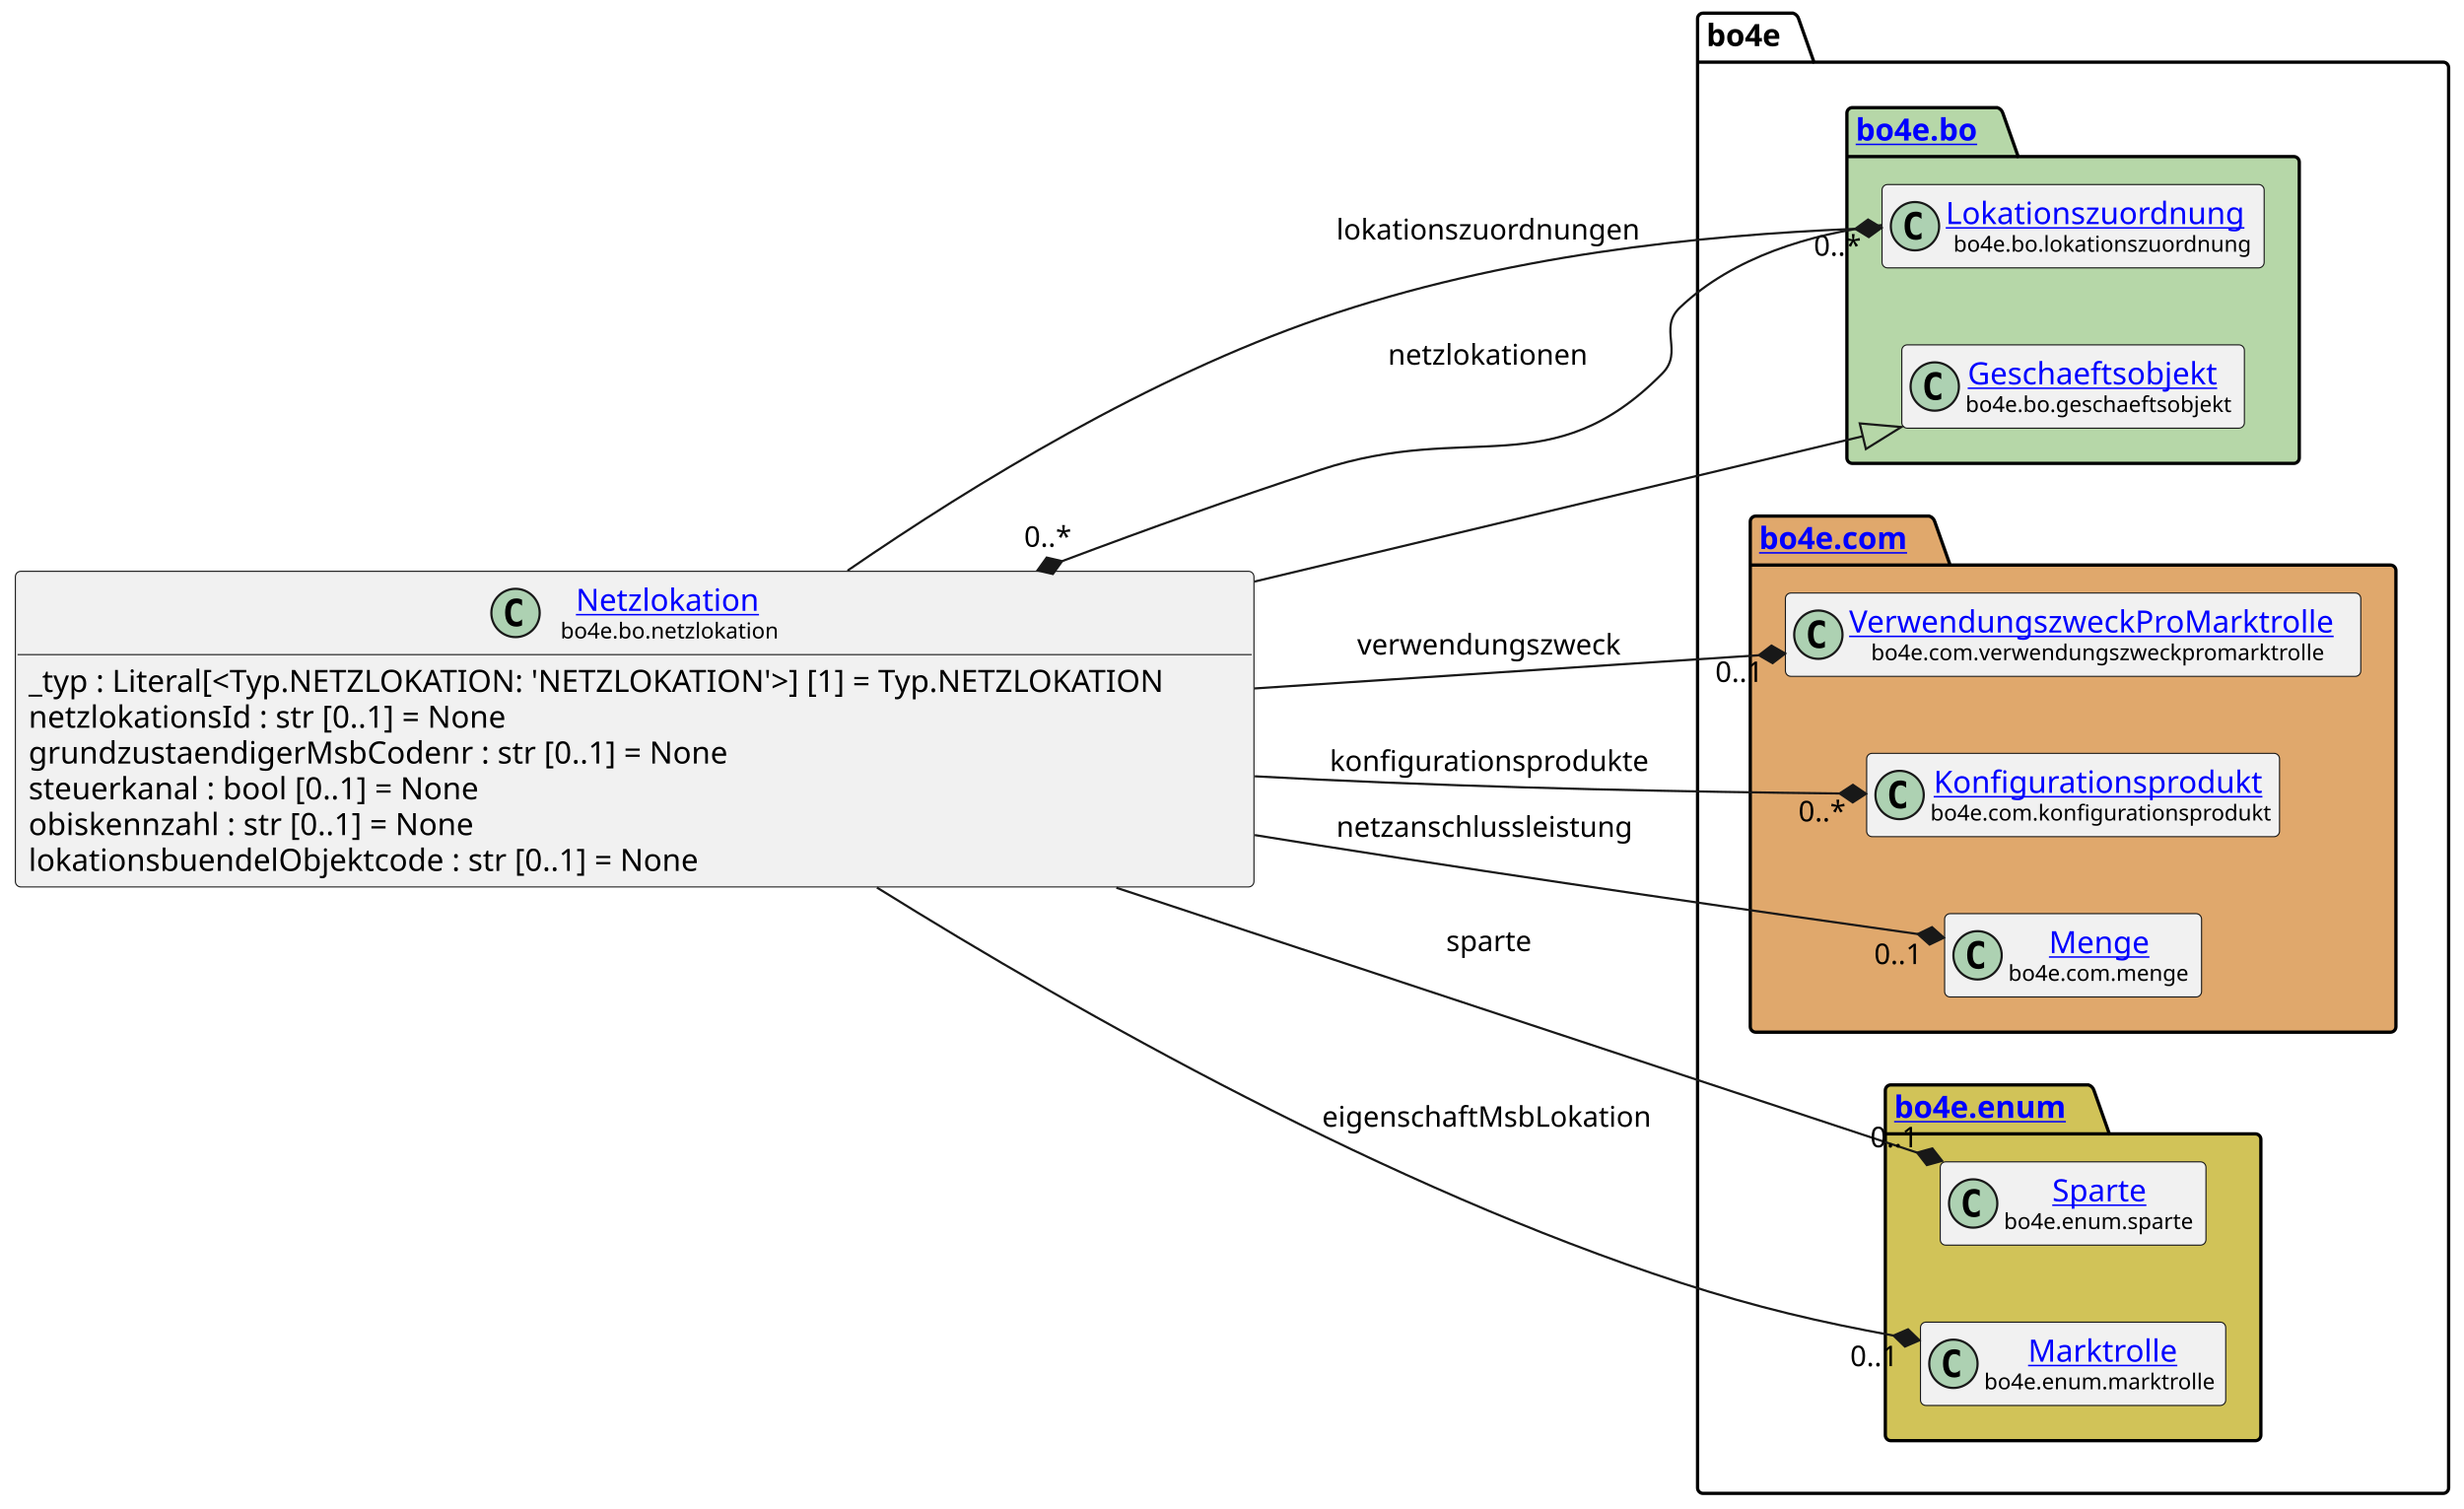
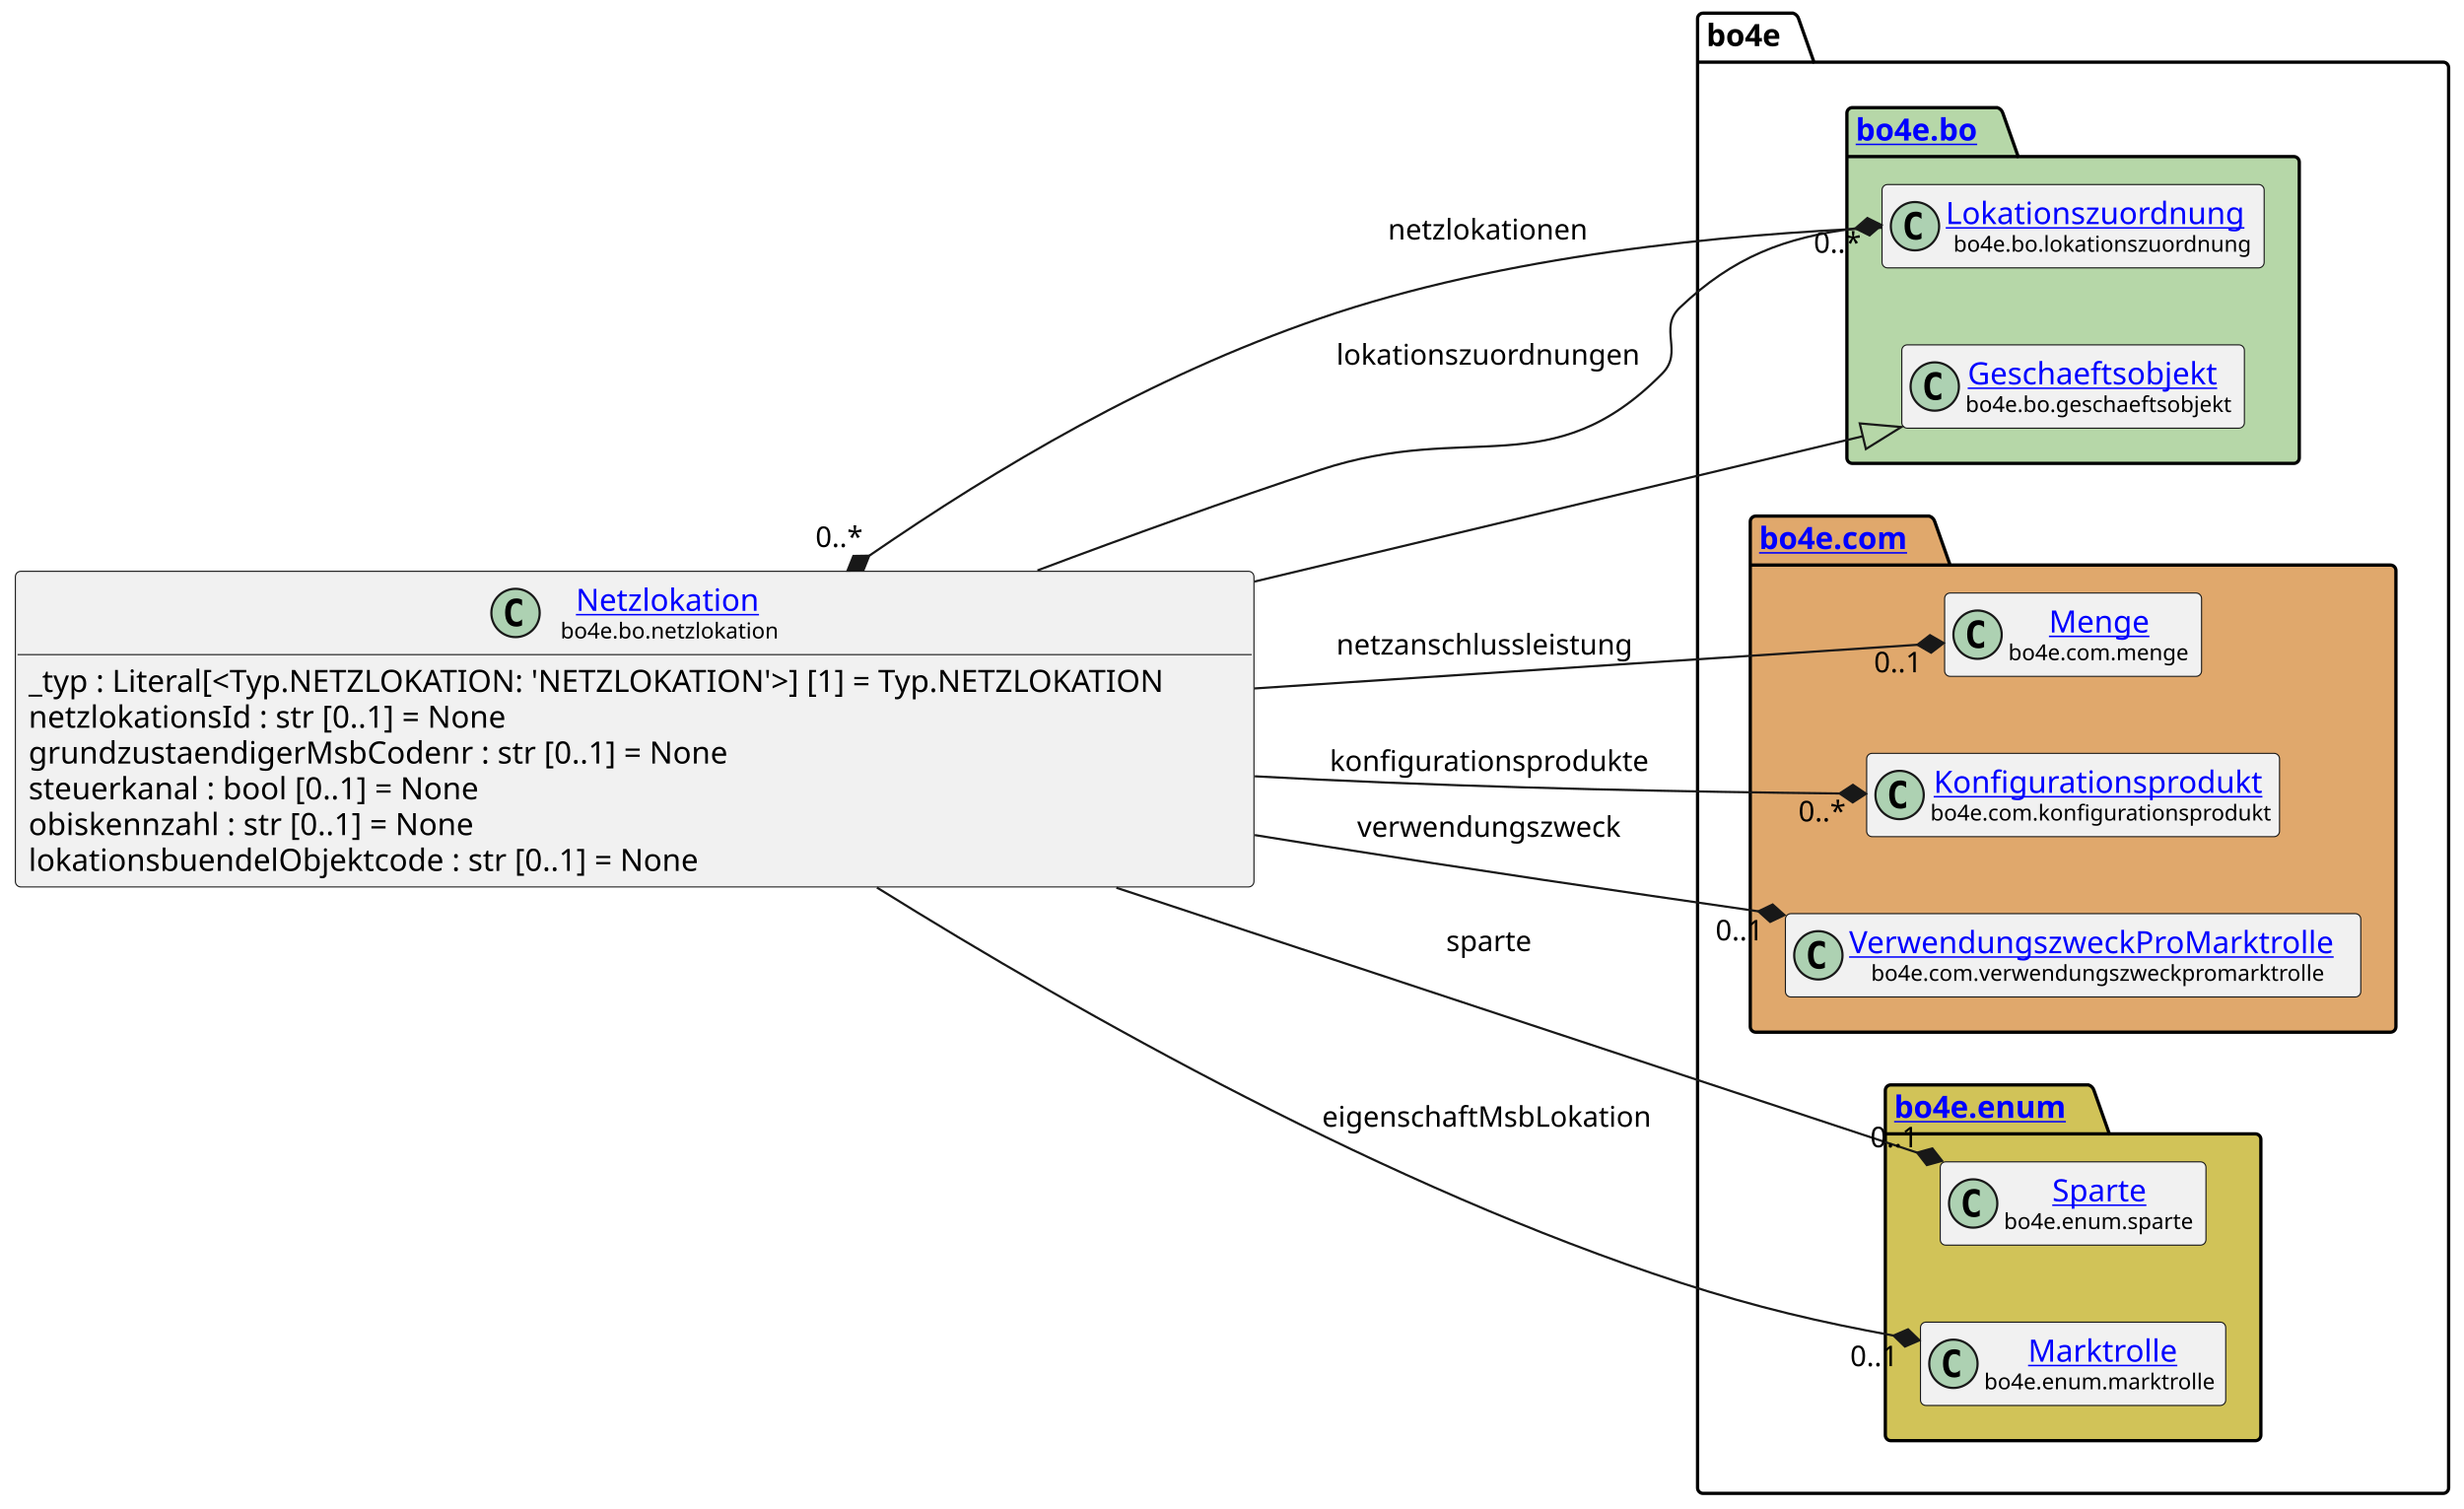
<svg xmlns="http://www.w3.org/2000/svg" xmlns:xlink="http://www.w3.org/1999/xlink" contentStyleType="text/css" height="687px" preserveAspectRatio="none" style="width:1122px;height:687px;background:#FFFFFF;" version="1.1" viewBox="0 0 1122 687" width="1122px" zoomAndPan="magnify">
  <defs />
  <g>
    <g id="cluster_bo4e">
      <path d="M775.5,6 L816.5,6 A3.75,3.75 0 0 1 819,8.5 L826,28.297 L1112.5,28.297 A2.5,2.5 0 0 1 1115,30.797 L1115,677.5 A2.5,2.5 0 0 1 1112.5,680 L775.5,680 A2.5,2.5 0 0 1 773,677.5 L773,8.5 A2.5,2.5 0 0 1 775.5,6 " fill="none" style="stroke:#000000;stroke-width:1.5;" />
      <line style="stroke:#000000;stroke-width:1.5;" x1="773" x2="826" y1="28.297" y2="28.297" />
      <text fill="#000000" font-family="sans-serif" font-size="14" font-weight="bold" lengthAdjust="spacing" textLength="40" x="777" y="20.995">bo4e</text>
    </g>
    <g id="cluster_bo">
      <path d="M843.5,49 L909.5,49 A3.75,3.75 0 0 1 912,51.5 L919,71.297 L1044.5,71.297 A2.5,2.5 0 0 1 1047,73.797 L1047,208.5 A2.5,2.5 0 0 1 1044.5,211 L843.5,211 A2.5,2.5 0 0 1 841,208.5 L841,51.5 A2.5,2.5 0 0 1 843.5,49 " fill="#B6D7A8" style="stroke:#000000;stroke-width:1.5;" />
      <line style="stroke:#000000;stroke-width:1.5;" x1="841" x2="919" y1="71.297" y2="71.297" />
      <a href="https://bo4e.github.io/BO4E-python/latest/api/bo4e.bo.html" target="_top" title="https://bo4e.github.io/BO4E-python/latest/api/bo4e.bo.html" xlink:actuate="onRequest" xlink:href="https://bo4e.github.io/BO4E-python/latest/api/bo4e.bo.html" xlink:show="new" xlink:title="https://bo4e.github.io/BO4E-python/latest/api/bo4e.bo.html" xlink:type="simple">
        <text fill="#0000FF" font-family="sans-serif" font-size="14" font-weight="bold" lengthAdjust="spacing" text-decoration="underline" textLength="65" x="845" y="63.995">bo4e.bo</text>
      </a>
    </g>
    <g id="cluster_com">
      <path d="M799.5,235 L878.5,235 A3.75,3.75 0 0 1 881,237.5 L888,257.297 L1088.5,257.297 A2.5,2.5 0 0 1 1091,259.797 L1091,467.5 A2.5,2.5 0 0 1 1088.5,470 L799.5,470 A2.5,2.5 0 0 1 797,467.5 L797,237.5 A2.5,2.5 0 0 1 799.5,235 " fill="#E0A86C" style="stroke:#000000;stroke-width:1.5;" />
      <line style="stroke:#000000;stroke-width:1.5;" x1="797" x2="888" y1="257.297" y2="257.297" />
      <a href="https://bo4e.github.io/BO4E-python/latest/api/bo4e.com.html" target="_top" title="https://bo4e.github.io/BO4E-python/latest/api/bo4e.com.html" xlink:actuate="onRequest" xlink:href="https://bo4e.github.io/BO4E-python/latest/api/bo4e.com.html" xlink:show="new" xlink:title="https://bo4e.github.io/BO4E-python/latest/api/bo4e.com.html" xlink:type="simple">
        <text fill="#0000FF" font-family="sans-serif" font-size="14" font-weight="bold" lengthAdjust="spacing" text-decoration="underline" textLength="78" x="801" y="249.995">bo4e.com</text>
      </a>
    </g>
    <g id="cluster_enum">
      <path d="M861,494 L951,494 A3.75,3.75 0 0 1 953.5,496.5 L960.5,516.297 L1027,516.297 A2.5,2.5 0 0 1 1029.5,518.797 L1029.5,653.5 A2.5,2.5 0 0 1 1027,656 L861,656 A2.5,2.5 0 0 1 858.5,653.5 L858.5,496.5 A2.5,2.5 0 0 1 861,494 " fill="#D1C358" style="stroke:#000000;stroke-width:1.5;" />
      <line style="stroke:#000000;stroke-width:1.5;" x1="858.5" x2="960.5" y1="516.297" y2="516.297" />
      <a href="https://bo4e.github.io/BO4E-python/latest/api/bo4e.enum.html" target="_top" title="https://bo4e.github.io/BO4E-python/latest/api/bo4e.enum.html" xlink:actuate="onRequest" xlink:href="https://bo4e.github.io/BO4E-python/latest/api/bo4e.enum.html" xlink:show="new" xlink:title="https://bo4e.github.io/BO4E-python/latest/api/bo4e.enum.html" xlink:type="simple">
        <text fill="#0000FF" font-family="sans-serif" font-size="14" font-weight="bold" lengthAdjust="spacing" text-decoration="underline" textLength="89" x="862.5" y="508.995">bo4e.enum</text>
      </a>
    </g>
    <g id="elem_Lokationszuordnung">
      <rect codeLine="13" fill="#F1F1F1" height="37.938" id="Lokationszuordnung" rx="2.5" ry="2.5" style="stroke:#181818;stroke-width:0.5;" width="174" x="857" y="84.03" />
      <ellipse cx="872" cy="102.999" fill="#ADD1B2" rx="11" ry="11" style="stroke:#181818;stroke-width:1.0;" />
      <path d="M874.969,108.639 Q874.391,108.936 873.75,109.077 Q873.109,109.233 872.406,109.233 Q869.906,109.233 868.578,107.593 Q867.266,105.936 867.266,102.811 Q867.266,99.686 868.578,98.03 Q869.906,96.374 872.406,96.374 Q873.109,96.374 873.75,96.53 Q874.406,96.686 874.969,96.983 L874.969,99.702 Q874.344,99.124 873.75,98.858 Q873.156,98.577 872.531,98.577 Q871.188,98.577 870.5,99.655 Q869.812,100.718 869.812,102.811 Q869.812,104.905 870.5,105.983 Q871.188,107.046 872.531,107.046 Q873.156,107.046 873.75,106.78 Q874.344,106.499 874.969,105.921 L874.969,108.639 Z " fill="#000000" />
      <a href="https://bo4e.github.io/BO4E-python/latest/api/bo4e.bo.html#bo4e.bo.lokationszuordnung.Lokationszuordnung" target="_top" title="https://bo4e.github.io/BO4E-python/latest/api/bo4e.bo.html#bo4e.bo.lokationszuordnung.Lokationszuordnung" xlink:actuate="onRequest" xlink:href="https://bo4e.github.io/BO4E-python/latest/api/bo4e.bo.html#bo4e.bo.lokationszuordnung.Lokationszuordnung" xlink:show="new" xlink:title="https://bo4e.github.io/BO4E-python/latest/api/bo4e.bo.html#bo4e.bo.lokationszuordnung.Lokationszuordnung" xlink:type="simple">
        <text fill="#0000FF" font-family="sans-serif" font-size="14" lengthAdjust="spacing" text-decoration="underline" textLength="142" x="886" y="102.025">Lokationszuordnung</text>
      </a>
      <text fill="#000000" font-family="sans-serif" font-size="10" lengthAdjust="spacing" textLength="135" x="889.5" y="114.609">bo4e.bo.lokationszuordnung</text>
    </g>
    <g id="elem_Geschaeftsobjekt">
      <rect codeLine="14" fill="#F1F1F1" height="37.938" id="Geschaeftsobjekt" rx="2.5" ry="2.5" style="stroke:#181818;stroke-width:0.5;" width="156" x="866" y="157.03" />
      <ellipse cx="881" cy="175.999" fill="#ADD1B2" rx="11" ry="11" style="stroke:#181818;stroke-width:1.0;" />
      <path d="M883.969,181.639 Q883.391,181.936 882.75,182.077 Q882.109,182.233 881.406,182.233 Q878.906,182.233 877.578,180.593 Q876.266,178.936 876.266,175.811 Q876.266,172.686 877.578,171.03 Q878.906,169.374 881.406,169.374 Q882.109,169.374 882.75,169.53 Q883.406,169.686 883.969,169.983 L883.969,172.702 Q883.344,172.124 882.75,171.858 Q882.156,171.577 881.531,171.577 Q880.188,171.577 879.5,172.655 Q878.812,173.718 878.812,175.811 Q878.812,177.905 879.5,178.983 Q880.188,180.046 881.531,180.046 Q882.156,180.046 882.75,179.78 Q883.344,179.499 883.969,178.921 L883.969,181.639 Z " fill="#000000" />
      <a href="https://bo4e.github.io/BO4E-python/latest/api/bo4e.bo.html#bo4e.bo.geschaeftsobjekt.Geschaeftsobjekt" target="_top" title="https://bo4e.github.io/BO4E-python/latest/api/bo4e.bo.html#bo4e.bo.geschaeftsobjekt.Geschaeftsobjekt" xlink:actuate="onRequest" xlink:href="https://bo4e.github.io/BO4E-python/latest/api/bo4e.bo.html#bo4e.bo.geschaeftsobjekt.Geschaeftsobjekt" xlink:show="new" xlink:title="https://bo4e.github.io/BO4E-python/latest/api/bo4e.bo.html#bo4e.bo.geschaeftsobjekt.Geschaeftsobjekt" xlink:type="simple">
        <text fill="#0000FF" font-family="sans-serif" font-size="14" lengthAdjust="spacing" text-decoration="underline" textLength="122" x="896" y="175.025">Geschaeftsobjekt</text>
      </a>
      <text fill="#000000" font-family="sans-serif" font-size="10" lengthAdjust="spacing" textLength="124" x="895" y="187.609">bo4e.bo.geschaeftsobjekt</text>
    </g>
-     <g id="elem_VerwendungszweckProMarktrolle">
-       <rect codeLine="17" fill="#F1F1F1" height="37.938" id="VerwendungszweckProMarktrolle" rx="2.5" ry="2.5" style="stroke:#181818;stroke-width:0.5;" width="262" x="813" y="270.03" />
-       <ellipse cx="828" cy="288.999" fill="#ADD1B2" rx="11" ry="11" style="stroke:#181818;stroke-width:1.0;" />
-       <path d="M830.969,294.639 Q830.391,294.936 829.75,295.077 Q829.109,295.233 828.406,295.233 Q825.906,295.233 824.578,293.592 Q823.266,291.936 823.266,288.811 Q823.266,285.686 824.578,284.03 Q825.906,282.374 828.406,282.374 Q829.109,282.374 829.75,282.53 Q830.406,282.686 830.969,282.983 L830.969,285.702 Q830.344,285.124 829.75,284.858 Q829.156,284.577 828.531,284.577 Q827.188,284.577 826.5,285.655 Q825.812,286.717 825.812,288.811 Q825.812,290.905 826.5,291.983 Q827.188,293.046 828.531,293.046 Q829.156,293.046 829.75,292.78 Q830.344,292.499 830.969,291.921 L830.969,294.639 Z " fill="#000000" />
-       <a href="https://bo4e.github.io/BO4E-python/latest/api/bo4e.com.html#bo4e.com.verwendungszweckpromarktrolle.VerwendungszweckProMarktrolle" target="_top" title="https://bo4e.github.io/BO4E-python/latest/api/bo4e.com.html#bo4e.com.verwendungszweckpromarktrolle.VerwendungszweckProMarktrolle" xlink:actuate="onRequest" xlink:href="https://bo4e.github.io/BO4E-python/latest/api/bo4e.com.html#bo4e.com.verwendungszweckpromarktrolle.VerwendungszweckProMarktrolle" xlink:show="new" xlink:title="https://bo4e.github.io/BO4E-python/latest/api/bo4e.com.html#bo4e.com.verwendungszweckpromarktrolle.VerwendungszweckProMarktrolle" xlink:type="simple">
-         <text fill="#0000FF" font-family="sans-serif" font-size="14" lengthAdjust="spacing" text-decoration="underline" textLength="230" x="842" y="288.025">VerwendungszweckProMarktrolle</text>
+     <g id="elem_Menge">
+       <rect codeLine="17" fill="#F1F1F1" height="37.938" id="Menge" rx="2.5" ry="2.5" style="stroke:#181818;stroke-width:0.5;" width="117" x="885.5" y="270.03" />
+       <ellipse cx="900.5" cy="288.999" fill="#ADD1B2" rx="11" ry="11" style="stroke:#181818;stroke-width:1.0;" />
+       <path d="M903.469,294.639 Q902.891,294.936 902.25,295.077 Q901.609,295.233 900.906,295.233 Q898.406,295.233 897.078,293.592 Q895.766,291.936 895.766,288.811 Q895.766,285.686 897.078,284.03 Q898.406,282.374 900.906,282.374 Q901.609,282.374 902.25,282.53 Q902.906,282.686 903.469,282.983 L903.469,285.702 Q902.844,285.124 902.25,284.858 Q901.656,284.577 901.031,284.577 Q899.688,284.577 899,285.655 Q898.312,286.717 898.312,288.811 Q898.312,290.905 899,291.983 Q899.688,293.046 901.031,293.046 Q901.656,293.046 902.25,292.78 Q902.844,292.499 903.469,291.921 L903.469,294.639 Z " fill="#000000" />
+       <a href="https://bo4e.github.io/BO4E-python/latest/api/bo4e.com.html#bo4e.com.menge.Menge" target="_top" title="https://bo4e.github.io/BO4E-python/latest/api/bo4e.com.html#bo4e.com.menge.Menge" xlink:actuate="onRequest" xlink:href="https://bo4e.github.io/BO4E-python/latest/api/bo4e.com.html#bo4e.com.menge.Menge" xlink:show="new" xlink:title="https://bo4e.github.io/BO4E-python/latest/api/bo4e.com.html#bo4e.com.menge.Menge" xlink:type="simple">
+         <text fill="#0000FF" font-family="sans-serif" font-size="14" lengthAdjust="spacing" text-decoration="underline" textLength="48" x="933" y="288.025">Menge</text>
      </a>
-       <text fill="#000000" font-family="sans-serif" font-size="10" lengthAdjust="spacing" textLength="210" x="852" y="300.609">bo4e.com.verwendungszweckpromarktrolle</text>
+       <text fill="#000000" font-family="sans-serif" font-size="10" lengthAdjust="spacing" textLength="85" x="914.5" y="300.609">bo4e.com.menge</text>
    </g>
    <g id="elem_Konfigurationsprodukt">
      <rect codeLine="18" fill="#F1F1F1" height="37.938" id="Konfigurationsprodukt" rx="2.5" ry="2.5" style="stroke:#181818;stroke-width:0.5;" width="188" x="850" y="343.03" />
      <ellipse cx="865" cy="361.999" fill="#ADD1B2" rx="11" ry="11" style="stroke:#181818;stroke-width:1.0;" />
      <path d="M867.969,367.639 Q867.391,367.936 866.75,368.077 Q866.109,368.233 865.406,368.233 Q862.906,368.233 861.578,366.592 Q860.266,364.936 860.266,361.811 Q860.266,358.686 861.578,357.03 Q862.906,355.374 865.406,355.374 Q866.109,355.374 866.75,355.53 Q867.406,355.686 867.969,355.983 L867.969,358.702 Q867.344,358.124 866.75,357.858 Q866.156,357.577 865.531,357.577 Q864.188,357.577 863.5,358.655 Q862.812,359.717 862.812,361.811 Q862.812,363.905 863.5,364.983 Q864.188,366.046 865.531,366.046 Q866.156,366.046 866.75,365.78 Q867.344,365.499 867.969,364.921 L867.969,367.639 Z " fill="#000000" />
      <a href="https://bo4e.github.io/BO4E-python/latest/api/bo4e.com.html#bo4e.com.konfigurationsprodukt.Konfigurationsprodukt" target="_top" title="https://bo4e.github.io/BO4E-python/latest/api/bo4e.com.html#bo4e.com.konfigurationsprodukt.Konfigurationsprodukt" xlink:actuate="onRequest" xlink:href="https://bo4e.github.io/BO4E-python/latest/api/bo4e.com.html#bo4e.com.konfigurationsprodukt.Konfigurationsprodukt" xlink:show="new" xlink:title="https://bo4e.github.io/BO4E-python/latest/api/bo4e.com.html#bo4e.com.konfigurationsprodukt.Konfigurationsprodukt" xlink:type="simple">
        <text fill="#0000FF" font-family="sans-serif" font-size="14" lengthAdjust="spacing" text-decoration="underline" textLength="153" x="880.5" y="361.025">Konfigurationsprodukt</text>
      </a>
      <text fill="#000000" font-family="sans-serif" font-size="10" lengthAdjust="spacing" textLength="156" x="879" y="373.609">bo4e.com.konfigurationsprodukt</text>
    </g>
-     <g id="elem_Menge">
-       <rect codeLine="19" fill="#F1F1F1" height="37.938" id="Menge" rx="2.5" ry="2.5" style="stroke:#181818;stroke-width:0.5;" width="117" x="885.5" y="416.03" />
-       <ellipse cx="900.5" cy="434.999" fill="#ADD1B2" rx="11" ry="11" style="stroke:#181818;stroke-width:1.0;" />
-       <path d="M903.469,440.639 Q902.891,440.936 902.25,441.077 Q901.609,441.233 900.906,441.233 Q898.406,441.233 897.078,439.592 Q895.766,437.936 895.766,434.811 Q895.766,431.686 897.078,430.03 Q898.406,428.374 900.906,428.374 Q901.609,428.374 902.25,428.53 Q902.906,428.686 903.469,428.983 L903.469,431.702 Q902.844,431.124 902.25,430.858 Q901.656,430.577 901.031,430.577 Q899.688,430.577 899,431.655 Q898.312,432.717 898.312,434.811 Q898.312,436.905 899,437.983 Q899.688,439.046 901.031,439.046 Q901.656,439.046 902.25,438.78 Q902.844,438.499 903.469,437.921 L903.469,440.639 Z " fill="#000000" />
-       <a href="https://bo4e.github.io/BO4E-python/latest/api/bo4e.com.html#bo4e.com.menge.Menge" target="_top" title="https://bo4e.github.io/BO4E-python/latest/api/bo4e.com.html#bo4e.com.menge.Menge" xlink:actuate="onRequest" xlink:href="https://bo4e.github.io/BO4E-python/latest/api/bo4e.com.html#bo4e.com.menge.Menge" xlink:show="new" xlink:title="https://bo4e.github.io/BO4E-python/latest/api/bo4e.com.html#bo4e.com.menge.Menge" xlink:type="simple">
-         <text fill="#0000FF" font-family="sans-serif" font-size="14" lengthAdjust="spacing" text-decoration="underline" textLength="48" x="933" y="434.025">Menge</text>
+     <g id="elem_VerwendungszweckProMarktrolle">
+       <rect codeLine="19" fill="#F1F1F1" height="37.938" id="VerwendungszweckProMarktrolle" rx="2.5" ry="2.5" style="stroke:#181818;stroke-width:0.5;" width="262" x="813" y="416.03" />
+       <ellipse cx="828" cy="434.999" fill="#ADD1B2" rx="11" ry="11" style="stroke:#181818;stroke-width:1.0;" />
+       <path d="M830.969,440.639 Q830.391,440.936 829.75,441.077 Q829.109,441.233 828.406,441.233 Q825.906,441.233 824.578,439.592 Q823.266,437.936 823.266,434.811 Q823.266,431.686 824.578,430.03 Q825.906,428.374 828.406,428.374 Q829.109,428.374 829.75,428.53 Q830.406,428.686 830.969,428.983 L830.969,431.702 Q830.344,431.124 829.75,430.858 Q829.156,430.577 828.531,430.577 Q827.188,430.577 826.5,431.655 Q825.812,432.717 825.812,434.811 Q825.812,436.905 826.5,437.983 Q827.188,439.046 828.531,439.046 Q829.156,439.046 829.75,438.78 Q830.344,438.499 830.969,437.921 L830.969,440.639 Z " fill="#000000" />
+       <a href="https://bo4e.github.io/BO4E-python/latest/api/bo4e.com.html#bo4e.com.verwendungszweckpromarktrolle.VerwendungszweckProMarktrolle" target="_top" title="https://bo4e.github.io/BO4E-python/latest/api/bo4e.com.html#bo4e.com.verwendungszweckpromarktrolle.VerwendungszweckProMarktrolle" xlink:actuate="onRequest" xlink:href="https://bo4e.github.io/BO4E-python/latest/api/bo4e.com.html#bo4e.com.verwendungszweckpromarktrolle.VerwendungszweckProMarktrolle" xlink:show="new" xlink:title="https://bo4e.github.io/BO4E-python/latest/api/bo4e.com.html#bo4e.com.verwendungszweckpromarktrolle.VerwendungszweckProMarktrolle" xlink:type="simple">
+         <text fill="#0000FF" font-family="sans-serif" font-size="14" lengthAdjust="spacing" text-decoration="underline" textLength="230" x="842" y="434.025">VerwendungszweckProMarktrolle</text>
      </a>
-       <text fill="#000000" font-family="sans-serif" font-size="10" lengthAdjust="spacing" textLength="85" x="914.5" y="446.609">bo4e.com.menge</text>
+       <text fill="#000000" font-family="sans-serif" font-size="10" lengthAdjust="spacing" textLength="210" x="852" y="446.609">bo4e.com.verwendungszweckpromarktrolle</text>
    </g>
    <g id="elem_Sparte">
      <rect codeLine="22" fill="#F1F1F1" height="37.938" id="Sparte" rx="2.5" ry="2.5" style="stroke:#181818;stroke-width:0.5;" width="121" x="883.5" y="529.03" />
      <ellipse cx="898.5" cy="547.999" fill="#ADD1B2" rx="11" ry="11" style="stroke:#181818;stroke-width:1.0;" />
      <path d="M901.469,553.639 Q900.891,553.936 900.25,554.077 Q899.609,554.233 898.906,554.233 Q896.406,554.233 895.078,552.592 Q893.766,550.936 893.766,547.811 Q893.766,544.686 895.078,543.03 Q896.406,541.374 898.906,541.374 Q899.609,541.374 900.25,541.53 Q900.906,541.686 901.469,541.983 L901.469,544.702 Q900.844,544.124 900.25,543.858 Q899.656,543.577 899.031,543.577 Q897.688,543.577 897,544.655 Q896.312,545.717 896.312,547.811 Q896.312,549.905 897,550.983 Q897.688,552.046 899.031,552.046 Q899.656,552.046 900.25,551.78 Q900.844,551.499 901.469,550.921 L901.469,553.639 Z " fill="#000000" />
      <a href="https://bo4e.github.io/BO4E-python/latest/api/bo4e.enum.html#bo4e.enum.sparte.Sparte" target="_top" title="https://bo4e.github.io/BO4E-python/latest/api/bo4e.enum.html#bo4e.enum.sparte.Sparte" xlink:actuate="onRequest" xlink:href="https://bo4e.github.io/BO4E-python/latest/api/bo4e.enum.html#bo4e.enum.sparte.Sparte" xlink:show="new" xlink:title="https://bo4e.github.io/BO4E-python/latest/api/bo4e.enum.html#bo4e.enum.sparte.Sparte" xlink:type="simple">
        <text fill="#0000FF" font-family="sans-serif" font-size="14" lengthAdjust="spacing" text-decoration="underline" textLength="45" x="934.5" y="547.025">Sparte</text>
      </a>
      <text fill="#000000" font-family="sans-serif" font-size="10" lengthAdjust="spacing" textLength="89" x="912.5" y="559.609">bo4e.enum.sparte</text>
    </g>
    <g id="elem_Marktrolle">
      <rect codeLine="23" fill="#F1F1F1" height="37.938" id="Marktrolle" rx="2.5" ry="2.5" style="stroke:#181818;stroke-width:0.5;" width="139" x="874.5" y="602.03" />
      <ellipse cx="889.5" cy="620.999" fill="#ADD1B2" rx="11" ry="11" style="stroke:#181818;stroke-width:1.0;" />
      <path d="M892.469,626.639 Q891.891,626.936 891.25,627.077 Q890.609,627.233 889.906,627.233 Q887.406,627.233 886.078,625.592 Q884.766,623.936 884.766,620.811 Q884.766,617.686 886.078,616.03 Q887.406,614.374 889.906,614.374 Q890.609,614.374 891.25,614.53 Q891.906,614.686 892.469,614.983 L892.469,617.702 Q891.844,617.124 891.25,616.858 Q890.656,616.577 890.031,616.577 Q888.688,616.577 888,617.655 Q887.312,618.717 887.312,620.811 Q887.312,622.905 888,623.983 Q888.688,625.046 890.031,625.046 Q890.656,625.046 891.25,624.78 Q891.844,624.499 892.469,623.921 L892.469,626.639 Z " fill="#000000" />
      <a href="https://bo4e.github.io/BO4E-python/latest/api/bo4e.enum.html#bo4e.enum.marktrolle.Marktrolle" target="_top" title="https://bo4e.github.io/BO4E-python/latest/api/bo4e.enum.html#bo4e.enum.marktrolle.Marktrolle" xlink:actuate="onRequest" xlink:href="https://bo4e.github.io/BO4E-python/latest/api/bo4e.enum.html#bo4e.enum.marktrolle.Marktrolle" xlink:show="new" xlink:title="https://bo4e.github.io/BO4E-python/latest/api/bo4e.enum.html#bo4e.enum.marktrolle.Marktrolle" xlink:type="simple">
        <text fill="#0000FF" font-family="sans-serif" font-size="14" lengthAdjust="spacing" text-decoration="underline" textLength="67" x="923.5" y="620.025">Marktrolle</text>
      </a>
      <text fill="#000000" font-family="sans-serif" font-size="10" lengthAdjust="spacing" textLength="107" x="903.5" y="632.609">bo4e.enum.marktrolle</text>
    </g>
    <g id="elem_Netzlokation">
      <rect codeLine="3" fill="#F1F1F1" height="143.719" id="Netzlokation" rx="2.5" ry="2.5" style="stroke:#181818;stroke-width:0.5;" width="564" x="7" y="260.14" />
      <ellipse cx="234.75" cy="279.109" fill="#ADD1B2" rx="11" ry="11" style="stroke:#181818;stroke-width:1.0;" />
      <path d="M237.719,284.749 Q237.141,285.046 236.5,285.187 Q235.859,285.343 235.156,285.343 Q232.656,285.343 231.328,283.702 Q230.016,282.046 230.016,278.921 Q230.016,275.796 231.328,274.14 Q232.656,272.484 235.156,272.484 Q235.859,272.484 236.5,272.64 Q237.156,272.796 237.719,273.093 L237.719,275.812 Q237.094,275.234 236.5,274.968 Q235.906,274.687 235.281,274.687 Q233.938,274.687 233.25,275.765 Q232.562,276.827 232.562,278.921 Q232.562,281.015 233.25,282.093 Q233.938,283.156 235.281,283.156 Q235.906,283.156 236.5,282.89 Q237.094,282.609 237.719,282.031 L237.719,284.749 Z " fill="#000000" />
      <a href="https://bo4e.github.io/BO4E-python/latest/api/bo4e.bo.html#bo4e.bo.netzlokation.Netzlokation" target="_top" title="https://bo4e.github.io/BO4E-python/latest/api/bo4e.bo.html#bo4e.bo.netzlokation.Netzlokation" xlink:actuate="onRequest" xlink:href="https://bo4e.github.io/BO4E-python/latest/api/bo4e.bo.html#bo4e.bo.netzlokation.Netzlokation" xlink:show="new" xlink:title="https://bo4e.github.io/BO4E-python/latest/api/bo4e.bo.html#bo4e.bo.netzlokation.Netzlokation" xlink:type="simple">
        <text fill="#0000FF" font-family="sans-serif" font-size="14" lengthAdjust="spacing" text-decoration="underline" textLength="86" x="262.25" y="278.135">Netzlokation</text>
      </a>
      <text fill="#000000" font-family="sans-serif" font-size="10" lengthAdjust="spacing" textLength="100" x="255.25" y="290.719">bo4e.bo.netzlokation</text>
      <line style="stroke:#181818;stroke-width:0.5;" x1="8" x2="570" y1="298.077" y2="298.077" />
      <text fill="#000000" font-family="sans-serif" font-size="14" lengthAdjust="spacing" textLength="552" x="13" y="315.073">_typ : Literal[&lt;Typ.NETZLOKATION: 'NETZLOKATION'&gt;] [1] = Typ.NETZLOKATION</text>
      <text fill="#000000" font-family="sans-serif" font-size="14" lengthAdjust="spacing" textLength="233" x="13" y="331.37">netzlokationsId : str [0..1] = None</text>
      <text fill="#000000" font-family="sans-serif" font-size="14" lengthAdjust="spacing" textLength="340" x="13" y="347.666">grundzustaendigerMsbCodenr : str [0..1] = None</text>
      <text fill="#000000" font-family="sans-serif" font-size="14" lengthAdjust="spacing" textLength="221" x="13" y="363.963">steuerkanal : bool [0..1] = None</text>
      <text fill="#000000" font-family="sans-serif" font-size="14" lengthAdjust="spacing" textLength="220" x="13" y="380.26">obiskennzahl : str [0..1] = None</text>
      <text fill="#000000" font-family="sans-serif" font-size="14" lengthAdjust="spacing" textLength="327" x="13" y="396.557">lokationsbuendelObjektcode : str [0..1] = None</text>
    </g>
+     <g id="link_Netzlokation_Lokationszuordnung">
+       <path codeLine="26" d="M395.808,253.041 C454.768,212.501 523.71,171.63 601,145 C684.85,116.11 786.28,106.6 856.8,103.71 " fill="none" id="Netzlokation-backto-Lokationszuordnung" style="stroke:#181818;stroke-width:1.0;" />
+       <polygon fill="#181818" points="385.92,259.84,393.13,259.737,395.808,253.041,388.598,253.144,385.92,259.84" style="stroke:#181818;stroke-width:1.0;" />
+       <text fill="#000000" font-family="sans-serif" font-size="13" lengthAdjust="spacing" textLength="94" x="632" y="109.067">netzlokationen</text>
+       <text fill="#000000" font-family="sans-serif" font-size="13" lengthAdjust="spacing" textLength="23" x="371.329" y="249.072">0..*</text>
+     </g>
+     <g id="link_Netzlokation_Lokationszuordnung">
+       <path codeLine="33" d="M472.41,259.74 C514.4,243.95 559.05,227.85 601,214 C669.41,191.42 706.43,221.3 757,170 C766.69,160.17 754.97,149.48 765,140 C789.42,116.9 812.427,108.139 844.866,103.999 " fill="none" id="Netzlokation-to-Lokationszuordnung" style="stroke:#181818;stroke-width:1.0;" />
+       <polygon fill="#181818" points="856.77,102.48,850.312,99.272,844.866,103.999,851.325,107.207,856.77,102.48" style="stroke:#181818;stroke-width:1.0;" />
+       <text fill="#000000" font-family="sans-serif" font-size="13" lengthAdjust="spacing" textLength="141" x="608.5" y="166.067">lokationszuordnungen</text>
+       <text fill="#000000" font-family="sans-serif" font-size="13" lengthAdjust="spacing" textLength="23" x="825.903" y="115.109">0..*</text>
+     </g>
    <g id="link_Netzlokation_Geschaeftsobjekt">
-       <path codeLine="26" d="M571.19,264.82 C678.62,239.16 775.213,216.083 848.253,198.633 " fill="none" id="Netzlokation-to-Geschaeftsobjekt" style="stroke:#181818;stroke-width:1.0;" />
+       <path codeLine="27" d="M571.19,264.82 C678.62,239.16 775.213,216.083 848.253,198.633 " fill="none" id="Netzlokation-to-Geschaeftsobjekt" style="stroke:#181818;stroke-width:1.0;" />
      <polygon fill="none" points="865.76,194.45,846.859,192.797,849.647,204.468,865.76,194.45" style="stroke:#181818;stroke-width:1.0;" />
    </g>
    <g id="link_Netzlokation_Sparte">
-       <path codeLine="27" d="M508.35,404.23 C640.9,448.07 788.857,497.012 872.967,524.832 " fill="none" id="Netzlokation-to-Sparte" style="stroke:#181818;stroke-width:1.0;" />
+       <path codeLine="28" d="M508.35,404.23 C640.9,448.07 788.857,497.012 872.967,524.832 " fill="none" id="Netzlokation-to-Sparte" style="stroke:#181818;stroke-width:1.0;" />
      <polygon fill="#181818" points="884.36,528.6,879.92,522.918,872.967,524.832,877.407,530.514,884.36,528.6" style="stroke:#181818;stroke-width:1.0;" />
      <text fill="#000000" font-family="sans-serif" font-size="13" lengthAdjust="spacing" textLength="41" x="658.5" y="433.067">sparte</text>
      <text fill="#000000" font-family="sans-serif" font-size="13" lengthAdjust="spacing" textLength="24" x="851.629" y="522.397">0..1</text>
    </g>
    <g id="link_Netzlokation_Menge">
-       <path codeLine="28" d="M571.35,380.25 C581.36,381.87 591.26,383.46 601,385 C700.72,400.78 805.206,415.752 873.266,425.303 " fill="none" id="Netzlokation-to-Menge" style="stroke:#181818;stroke-width:1.0;" />
-       <polygon fill="#181818" points="885.15,426.97,879.764,422.175,873.266,425.303,878.652,430.098,885.15,426.97" style="stroke:#181818;stroke-width:1.0;" />
-       <text fill="#000000" font-family="sans-serif" font-size="13" lengthAdjust="spacing" textLength="141" x="608.5" y="381.067">netzanschlussleistung</text>
-       <text fill="#000000" font-family="sans-serif" font-size="13" lengthAdjust="spacing" textLength="24" x="853.401" y="438.986">0..1</text>
+       <path codeLine="29" d="M571.19,313.48 C688.64,305.75 802.086,298.279 873.106,293.599 " fill="none" id="Netzlokation-to-Menge" style="stroke:#181818;stroke-width:1.0;" />
+       <polygon fill="#181818" points="885.08,292.81,878.83,289.213,873.106,293.599,879.356,297.196,885.08,292.81" style="stroke:#181818;stroke-width:1.0;" />
+       <text fill="#000000" font-family="sans-serif" font-size="13" lengthAdjust="spacing" textLength="141" x="608.5" y="298.067">netzanschlussleistung</text>
+       <text fill="#000000" font-family="sans-serif" font-size="13" lengthAdjust="spacing" textLength="24" x="853.323" y="306.121">0..1</text>
    </g>
    <g id="link_Netzlokation_VerwendungszweckProMarktrolle">
-       <path codeLine="29" d="M571.19,313.48 C655.31,307.94 731.536,302.929 800.916,298.359 " fill="none" id="Netzlokation-to-VerwendungszweckProMarktrolle" style="stroke:#181818;stroke-width:1.0;" />
-       <polygon fill="#181818" points="812.89,297.57,806.64,293.973,800.916,298.359,807.166,301.956,812.89,297.57" style="stroke:#181818;stroke-width:1.0;" />
-       <text fill="#000000" font-family="sans-serif" font-size="13" lengthAdjust="spacing" textLength="122" x="618" y="298.067">verwendungszweck</text>
-       <text fill="#000000" font-family="sans-serif" font-size="13" lengthAdjust="spacing" textLength="24" x="781.064" y="310.519">0..1</text>
+       <path codeLine="30" d="M571.35,380.25 C581.36,381.87 591.26,383.46 601,385 C670.79,396.05 736.852,405.805 800.682,414.965 " fill="none" id="Netzlokation-to-VerwendungszweckProMarktrolle" style="stroke:#181818;stroke-width:1.0;" />
+       <polygon fill="#181818" points="812.56,416.67,807.189,411.858,800.682,414.965,806.053,419.777,812.56,416.67" style="stroke:#181818;stroke-width:1.0;" />
+       <text fill="#000000" font-family="sans-serif" font-size="13" lengthAdjust="spacing" textLength="122" x="618" y="381.067">verwendungszweck</text>
+       <text fill="#000000" font-family="sans-serif" font-size="13" lengthAdjust="spacing" textLength="24" x="781.164" y="428.182">0..1</text>
    </g>
    <g id="link_Netzlokation_Konfigurationsprodukt">
-       <path codeLine="30" d="M571.36,353.48 C581.36,354.03 591.27,354.54 601,355 C685.09,358.97 768.911,360.561 837.691,361.301 " fill="none" id="Netzlokation-to-Konfigurationsprodukt" style="stroke:#181818;stroke-width:1.0;" />
+       <path codeLine="31" d="M571.36,353.48 C581.36,354.03 591.27,354.54 601,355 C685.09,358.97 768.911,360.561 837.691,361.301 " fill="none" id="Netzlokation-to-Konfigurationsprodukt" style="stroke:#181818;stroke-width:1.0;" />
      <polygon fill="#181818" points="849.69,361.43,843.733,357.366,837.691,361.301,843.647,365.365,849.69,361.43" style="stroke:#181818;stroke-width:1.0;" />
      <text fill="#000000" font-family="sans-serif" font-size="13" lengthAdjust="spacing" textLength="147" x="605.5" y="351.067">konfigurationsprodukte</text>
      <text fill="#000000" font-family="sans-serif" font-size="13" lengthAdjust="spacing" textLength="23" x="818.92" y="374.011">0..*</text>
    </g>
    <g id="link_Netzlokation_Marktrolle">
-       <path codeLine="31" d="M399.31,404.14 C492.58,462.15 632.28,540.84 765,584 C800.27,595.47 828.856,602.043 862.236,608.143 " fill="none" id="Netzlokation-to-Marktrolle" style="stroke:#181818;stroke-width:1.0;" />
+       <path codeLine="32" d="M399.31,404.14 C492.58,462.15 632.28,540.84 765,584 C800.27,595.47 828.856,602.043 862.236,608.143 " fill="none" id="Netzlokation-to-Marktrolle" style="stroke:#181818;stroke-width:1.0;" />
      <polygon fill="#181818" points="874.04,610.3,868.857,605.287,862.236,608.143,867.419,613.156,874.04,610.3" style="stroke:#181818;stroke-width:1.0;" />
      <text fill="#000000" font-family="sans-serif" font-size="13" lengthAdjust="spacing" textLength="154" x="602" y="513.067">eigenschaftMsbLokation</text>
      <text fill="#000000" font-family="sans-serif" font-size="13" lengthAdjust="spacing" textLength="24" x="842.484" y="622.078">0..1</text>
    </g>
-     <g id="link_Netzlokation_Lokationszuordnung">
-       <path codeLine="32" d="M385.92,259.84 C444.88,219.3 523.71,171.63 601,145 C684.85,116.11 774.29,107.091 844.81,104.201 " fill="none" id="Netzlokation-to-Lokationszuordnung" style="stroke:#181818;stroke-width:1.0;" />
-       <polygon fill="#181818" points="856.8,103.71,850.641,99.959,844.81,104.201,850.969,107.952,856.8,103.71" style="stroke:#181818;stroke-width:1.0;" />
-       <text fill="#000000" font-family="sans-serif" font-size="13" lengthAdjust="spacing" textLength="141" x="608.5" y="109.067">lokationszuordnungen</text>
-       <text fill="#000000" font-family="sans-serif" font-size="13" lengthAdjust="spacing" textLength="23" x="825.935" y="116.436">0..*</text>
-     </g>
-     <g id="link_Netzlokation_Lokationszuordnung">
-       <path codeLine="33" d="M483.642,255.516 C525.632,239.726 559.05,227.85 601,214 C669.41,191.42 706.43,221.3 757,170 C766.69,160.17 754.97,149.48 765,140 C789.42,116.9 824.33,106.62 856.77,102.48 " fill="none" id="Netzlokation-backto-Lokationszuordnung" style="stroke:#181818;stroke-width:1.0;" />
-       <polygon fill="#181818" points="472.41,259.74,479.434,261.372,483.642,255.516,476.618,253.884,472.41,259.74" style="stroke:#181818;stroke-width:1.0;" />
-       <text fill="#000000" font-family="sans-serif" font-size="13" lengthAdjust="spacing" textLength="94" x="632" y="166.067">netzlokationen</text>
-       <text fill="#000000" font-family="sans-serif" font-size="13" lengthAdjust="spacing" textLength="23" x="466.332" y="248.962">0..*</text>
-     </g>
  </g>
</svg>
